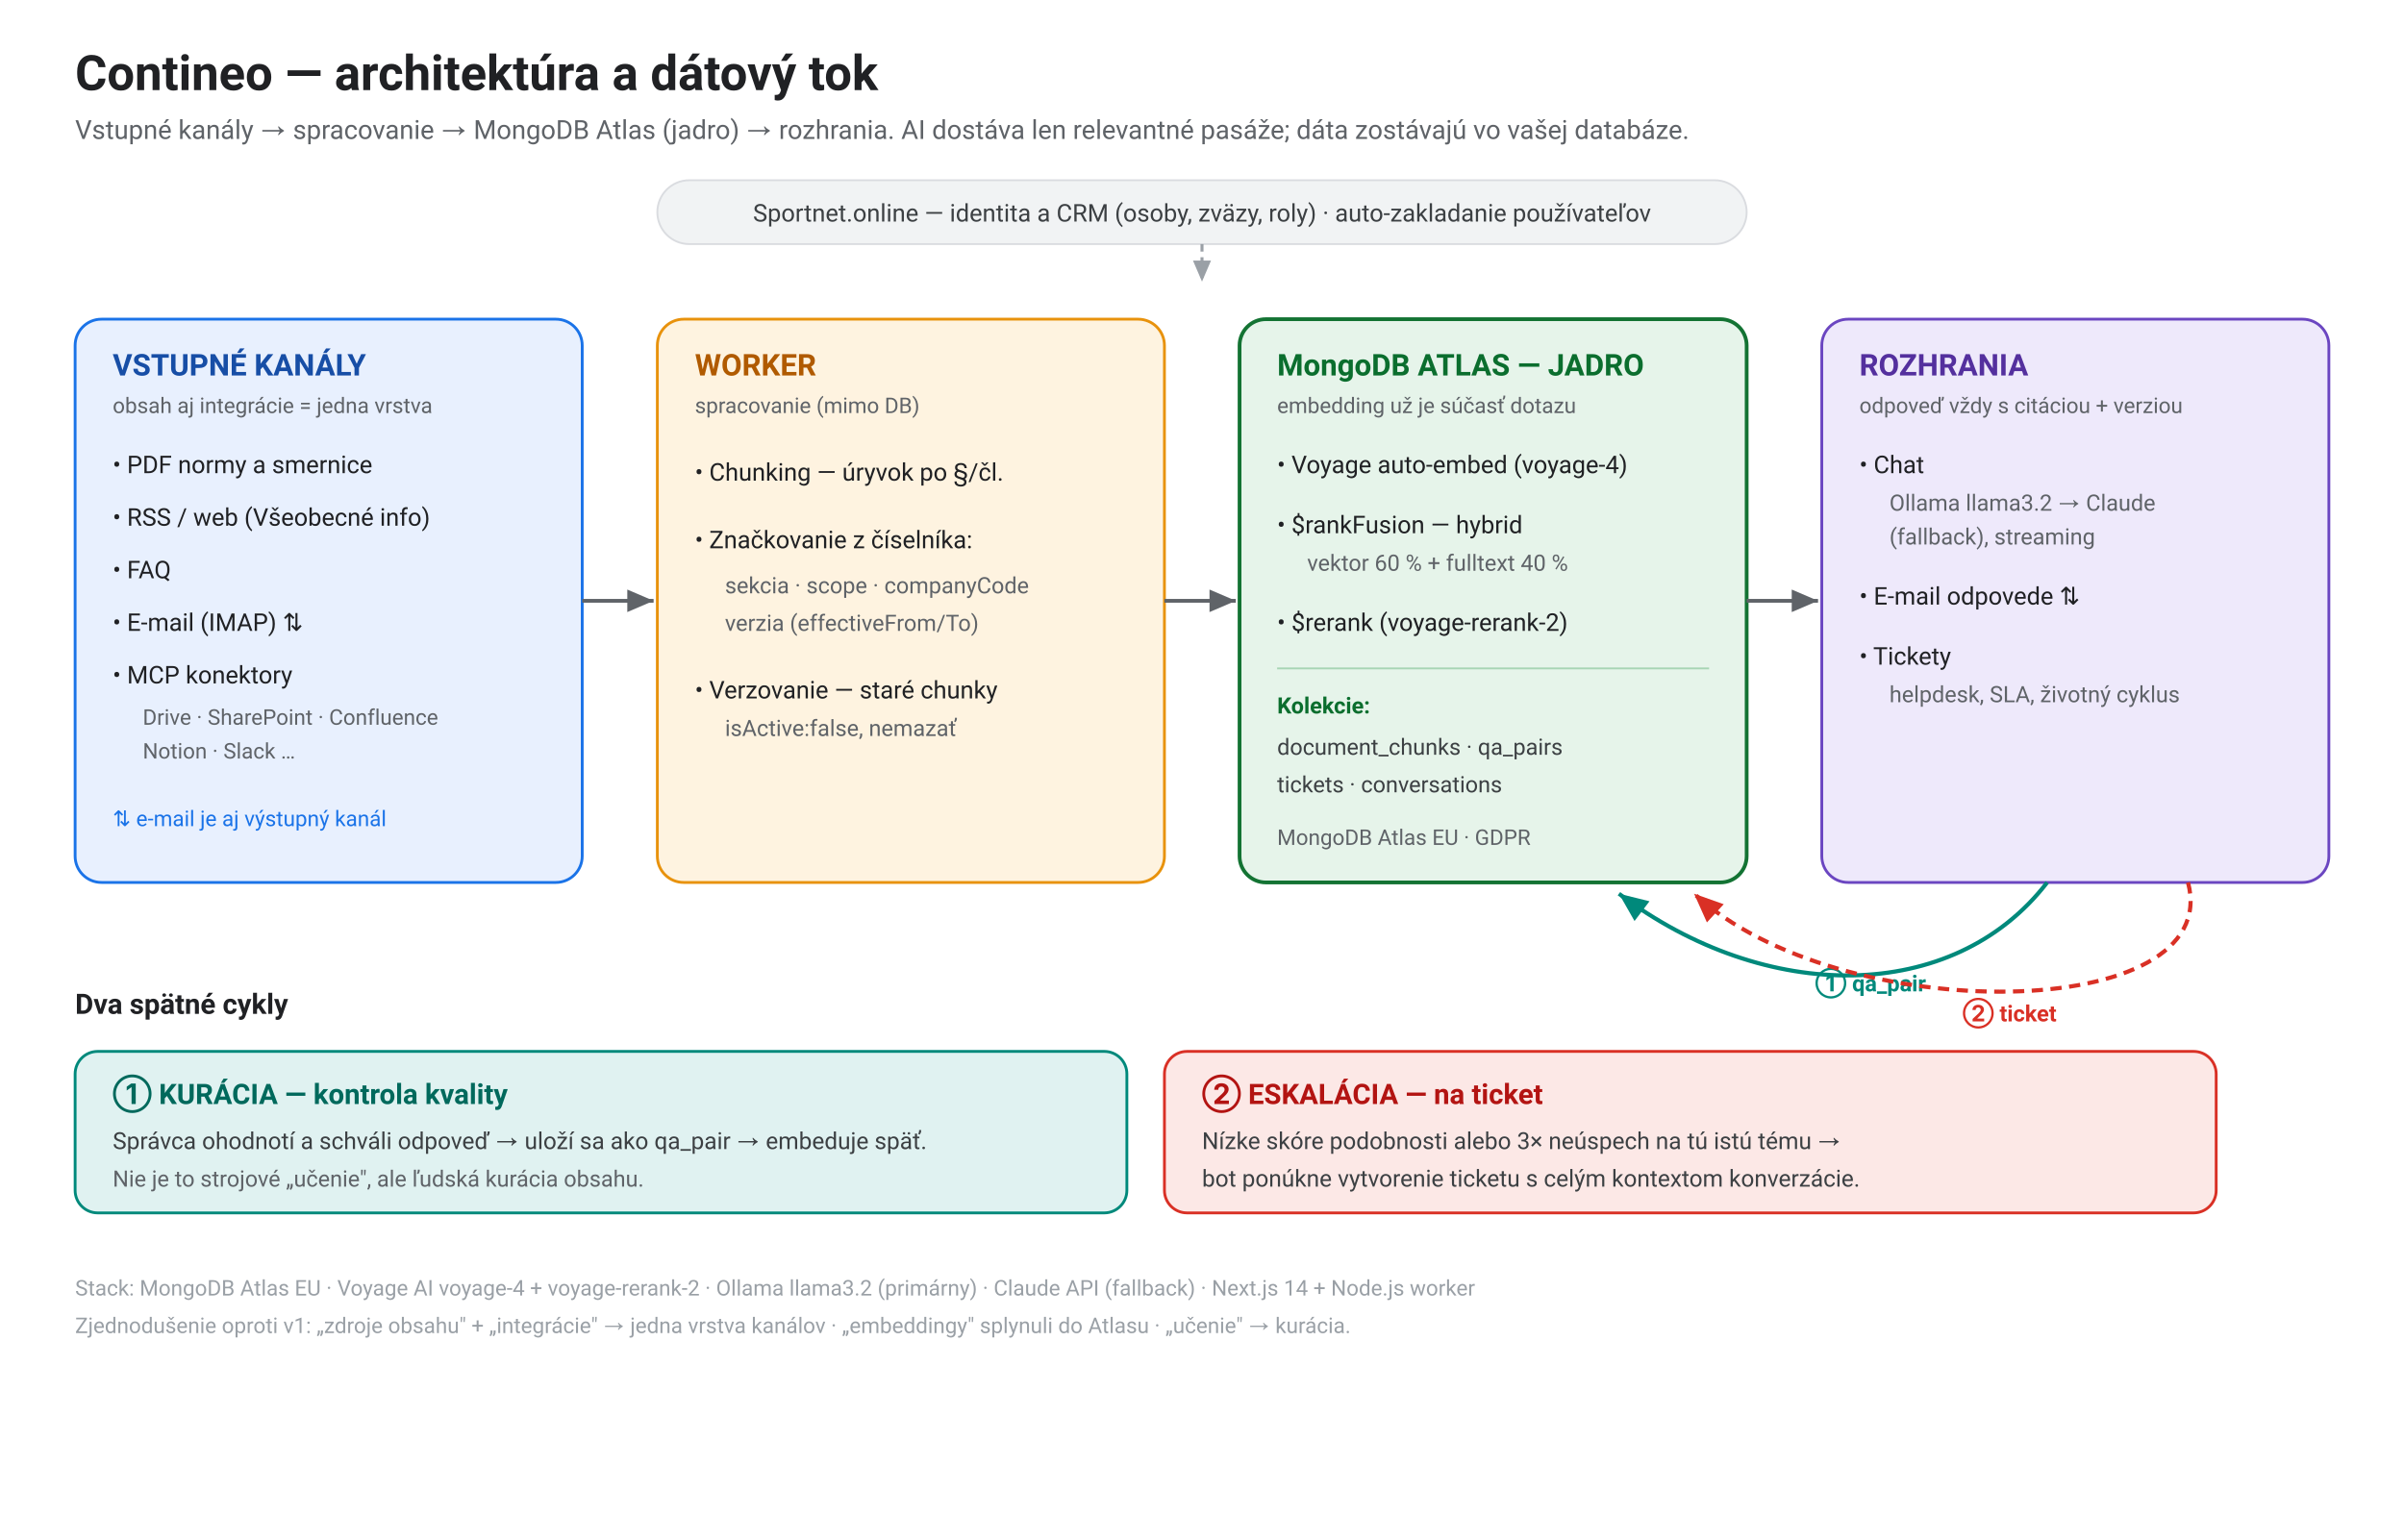
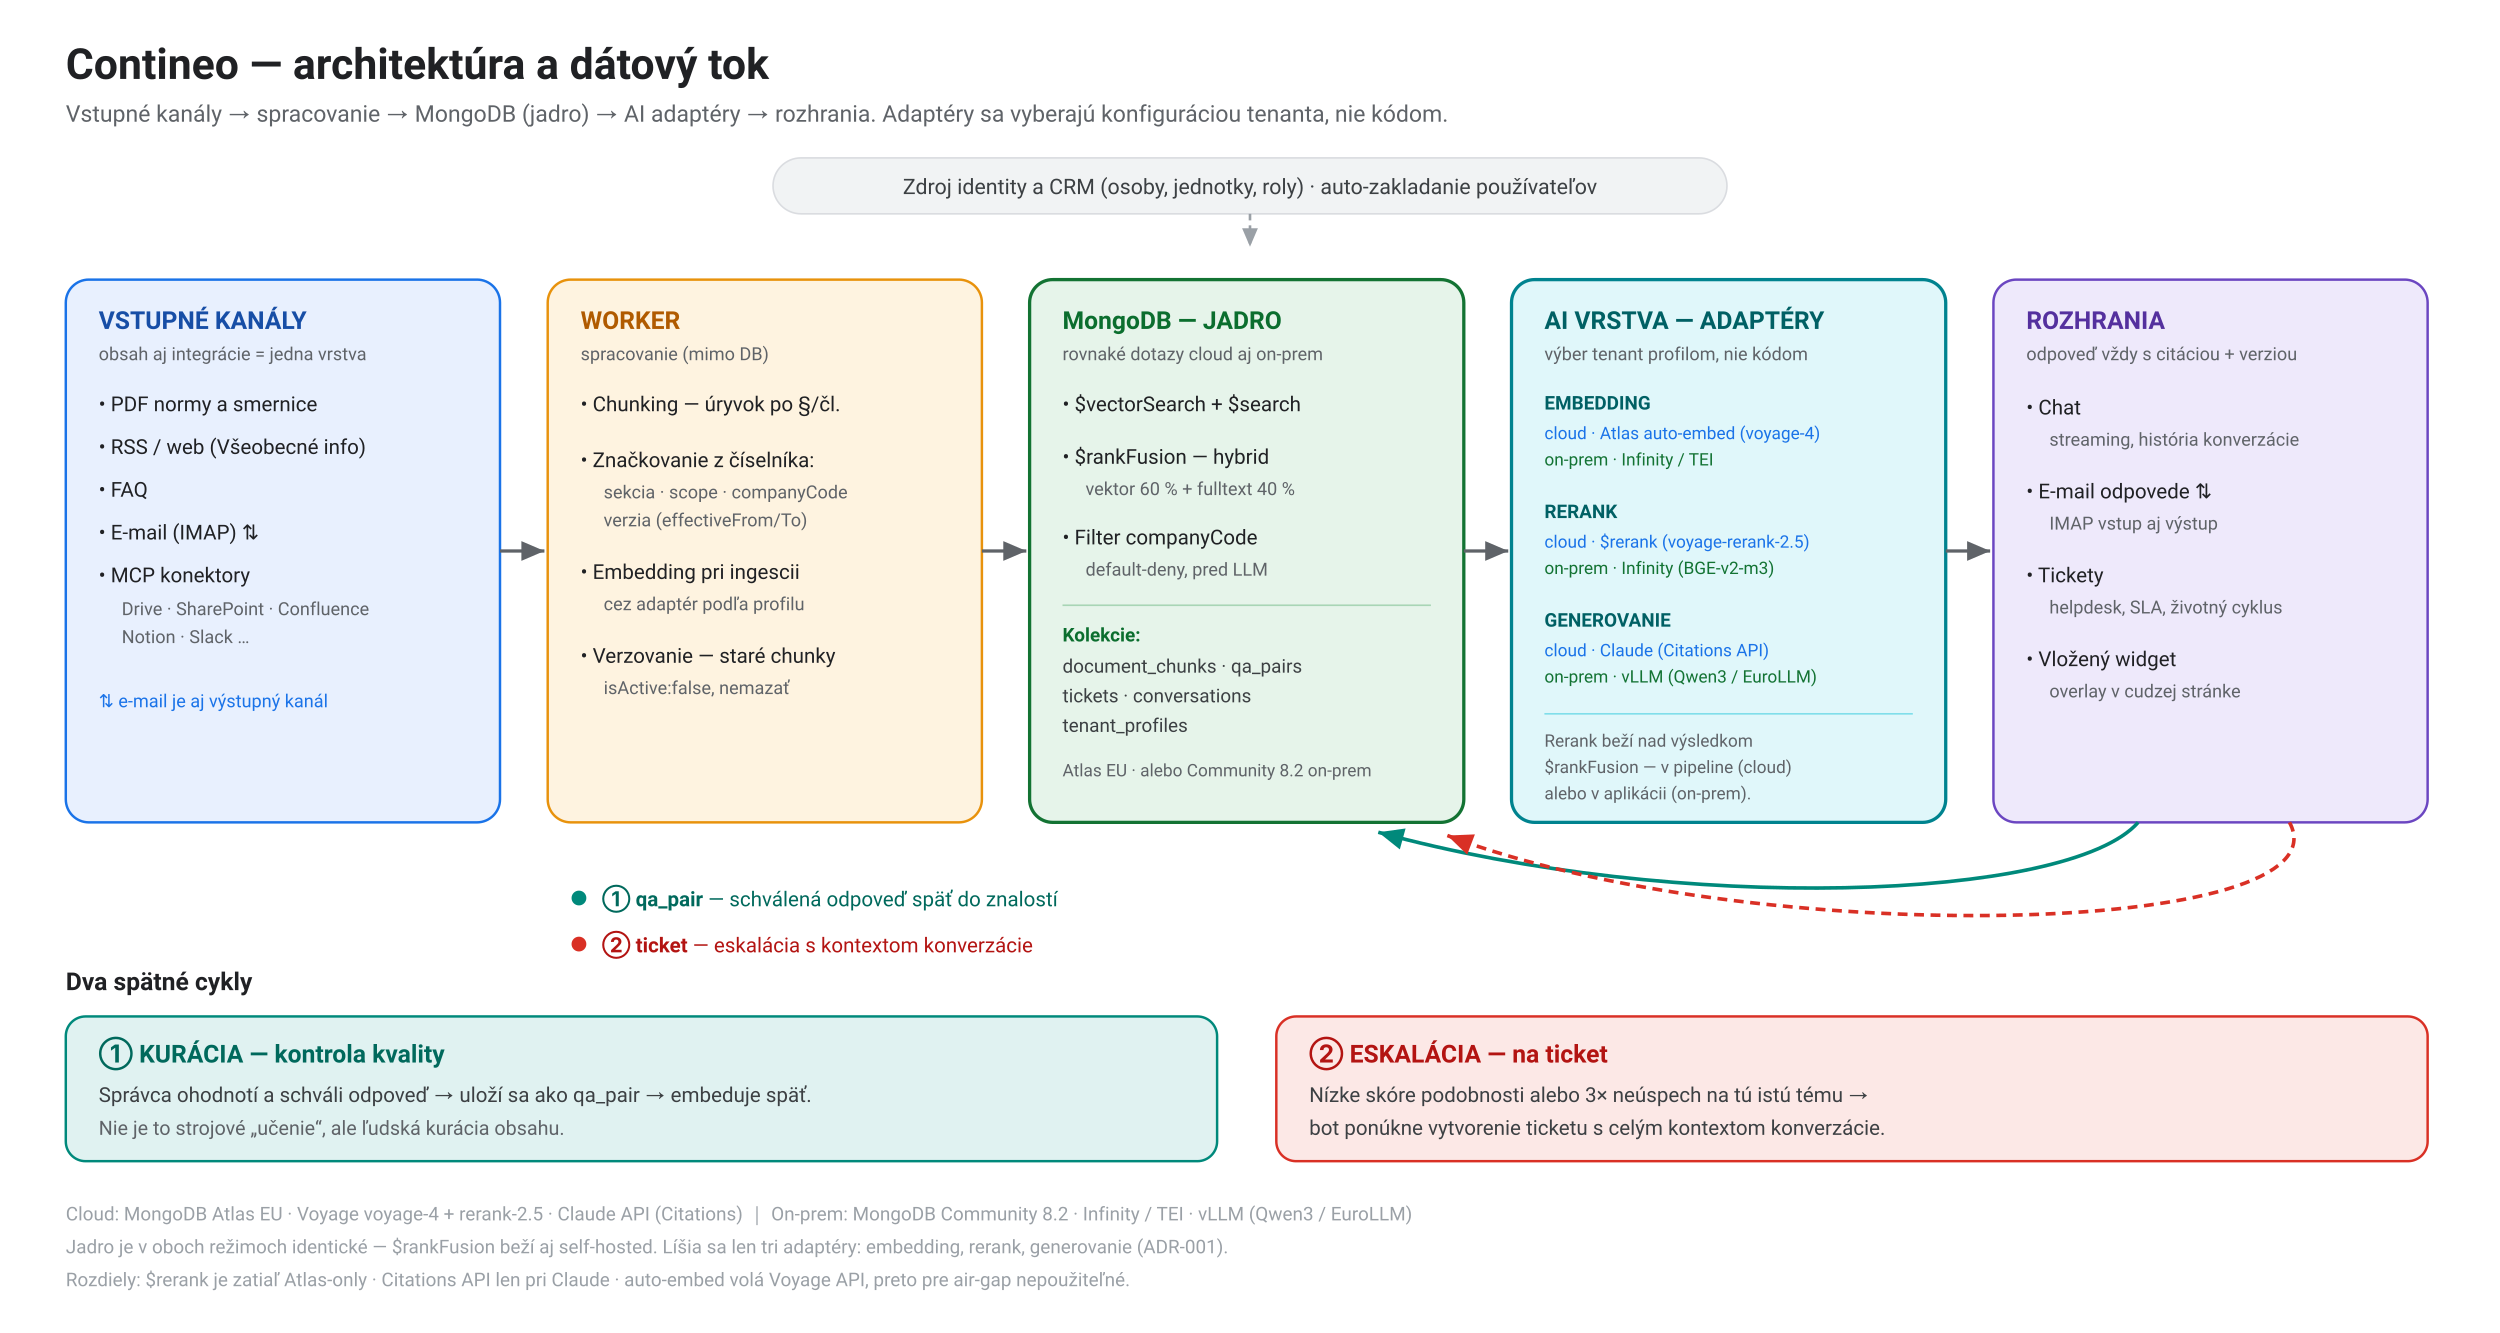
- <svg xmlns="http://www.w3.org/2000/svg" viewBox="0 0 1280 820" font-family="-apple-system, Segoe UI, Roboto, Helvetica, Arial, sans-serif">
+ <svg xmlns="http://www.w3.org/2000/svg" viewBox="0 0 1520 810" font-family="-apple-system, Segoe UI, Roboto, Helvetica, Arial, sans-serif">
  <defs>
    <marker id="arrow" markerWidth="10" markerHeight="10" refX="7" refY="3" orient="auto" markerUnits="strokeWidth">
      <path d="M0,0 L7,3 L0,6 Z" fill="#5f6368" />
    </marker>
    <marker id="arrowTeal" markerWidth="10" markerHeight="10" refX="7" refY="3" orient="auto" markerUnits="strokeWidth">
      <path d="M0,0 L7,3 L0,6 Z" fill="#00897B" />
    </marker>
    <marker id="arrowRed" markerWidth="10" markerHeight="10" refX="7" refY="3" orient="auto" markerUnits="strokeWidth">
      <path d="M0,0 L7,3 L0,6 Z" fill="#D93025" />
    </marker>
    <marker id="arrowGray" markerWidth="10" markerHeight="10" refX="7" refY="3" orient="auto" markerUnits="strokeWidth">
      <path d="M0,0 L7,3 L0,6 Z" fill="#9aa0a6" />
    </marker>
+     <marker id="arrowBack" markerWidth="10" markerHeight="10" refX="7" refY="3" orient="auto" markerUnits="strokeWidth">
+       <path d="M0,0 L7,3 L0,6 Z" fill="#00838F" />
+     </marker>
  </defs>
  <text x="40" y="48" font-size="26" font-weight="700" fill="#202124">Contineo — architektúra a dátový tok</text>
-   <text x="40" y="74" font-size="14" fill="#5f6368">Vstupné kanály → spracovanie → MongoDB Atlas (jadro) → rozhrania. AI dostáva len relevantné pasáže; dáta zostávajú vo vašej databáze.</text>
-   <rect x="350" y="96" width="580" height="34" rx="17" fill="#F1F3F4" stroke="#dadce0" />
-   <text x="640" y="118" font-size="13" fill="#3c4043" text-anchor="middle">Sportnet.online — identita a CRM (osoby, zväzy, roly) · auto-zakladanie používateľov</text>
-   <path d="M640,130 L640,150" stroke="#9aa0a6" stroke-width="1.6" stroke-dasharray="4 3" marker-end="url(#arrowGray)" />
-   <rect x="40" y="170" width="270" height="300" rx="14" fill="#E8F0FE" stroke="#1A73E8" stroke-width="1.5" />
-   <text x="60" y="200" font-size="16" font-weight="700" fill="#174EA6">VSTUPNÉ KANÁLY</text>
-   <text x="60" y="220" font-size="11.5" fill="#5f6368">obsah aj integrácie = jedna vrstva</text>
-   <g font-size="13" fill="#202124">
-     <text x="60" y="252">• PDF normy a smernice</text>
-     <text x="60" y="280">• RSS / web (Všeobecné info)</text>
-     <text x="60" y="308">• FAQ</text>
-     <text x="60" y="336">• E-mail (IMAP)  ⇅</text>
-     <text x="60" y="364">• MCP konektory</text>
-     <text x="76" y="386" font-size="11.5" fill="#5f6368">Drive · SharePoint · Confluence</text>
-     <text x="76" y="404" font-size="11.5" fill="#5f6368">Notion · Slack …</text>
+   <text x="40" y="74" font-size="14" fill="#5f6368">Vstupné kanály → spracovanie → MongoDB (jadro) → AI adaptéry → rozhrania. Adaptéry sa vyberajú konfiguráciou tenanta, nie kódom.</text>
+   <rect x="470" y="96" width="580" height="34" rx="17" fill="#F1F3F4" stroke="#dadce0" />
+   <text x="760" y="118" font-size="13" fill="#3c4043" text-anchor="middle">Zdroj identity a CRM (osoby, jednotky, roly) · auto-zakladanie používateľov</text>
+   <path d="M760,130 L760,150" stroke="#9aa0a6" stroke-width="1.6" stroke-dasharray="4 3" marker-end="url(#arrowGray)" />
+   <rect x="40" y="170" width="264" height="330" rx="14" fill="#E8F0FE" stroke="#1A73E8" stroke-width="1.5" />
+   <text x="60" y="200" font-size="15" font-weight="700" fill="#174EA6">VSTUPNÉ KANÁLY</text>
+   <text x="60" y="219" font-size="11" fill="#5f6368">obsah aj integrácie = jedna vrstva</text>
+   <g font-size="12.5" fill="#202124">
+     <text x="60" y="250">• PDF normy a smernice</text>
+     <text x="60" y="276">• RSS / web (Všeobecné info)</text>
+     <text x="60" y="302">• FAQ</text>
+     <text x="60" y="328">• E-mail (IMAP)  ⇅</text>
+     <text x="60" y="354">• MCP konektory</text>
+     <text x="74" y="374" font-size="11" fill="#5f6368">Drive · SharePoint · Confluence</text>
+     <text x="74" y="391" font-size="11" fill="#5f6368">Notion · Slack …</text>
  </g>
-   <text x="60" y="440" font-size="11.5" fill="#1A73E8">⇅ e-mail je aj výstupný kanál</text>
-   <rect x="350" y="170" width="270" height="300" rx="14" fill="#FEF3E0" stroke="#E8920C" stroke-width="1.5" />
-   <text x="370" y="200" font-size="16" font-weight="700" fill="#B05A00">WORKER</text>
-   <text x="370" y="220" font-size="11.5" fill="#5f6368">spracovanie (mimo DB)</text>
-   <g font-size="13" fill="#202124">
-     <text x="370" y="256">• Chunking — úryvok po §/čl.</text>
-     <text x="370" y="292">• Značkovanie z číselníka:</text>
-     <text x="386" y="316" font-size="12" fill="#5f6368">sekcia · scope · companyCode</text>
-     <text x="386" y="336" font-size="12" fill="#5f6368">verzia (effectiveFrom/To)</text>
-     <text x="370" y="372">• Verzovanie — staré chunky</text>
-     <text x="386" y="392" font-size="12" fill="#5f6368">isActive:false, nemazať</text>
+   <text x="60" y="430" font-size="11" fill="#1A73E8">⇅ e-mail je aj výstupný kanál</text>
+   <rect x="333" y="170" width="264" height="330" rx="14" fill="#FEF3E0" stroke="#E8920C" stroke-width="1.5" />
+   <text x="353" y="200" font-size="15" font-weight="700" fill="#B05A00">WORKER</text>
+   <text x="353" y="219" font-size="11" fill="#5f6368">spracovanie (mimo DB)</text>
+   <g font-size="12.5" fill="#202124">
+     <text x="353" y="250">• Chunking — úryvok po §/čl.</text>
+     <text x="353" y="284">• Značkovanie z číselníka:</text>
+     <text x="367" y="303" font-size="11" fill="#5f6368">sekcia · scope · companyCode</text>
+     <text x="367" y="320" font-size="11" fill="#5f6368">verzia (effectiveFrom/To)</text>
+     <text x="353" y="352">• Embedding pri ingescii</text>
+     <text x="367" y="371" font-size="11" fill="#5f6368">cez adaptér podľa profilu</text>
+     <text x="353" y="403">• Verzovanie — staré chunky</text>
+     <text x="367" y="422" font-size="11" fill="#5f6368">isActive:false, nemazať</text>
  </g>
-   <rect x="660" y="170" width="270" height="300" rx="14" fill="#E6F4EA" stroke="#137333" stroke-width="2" />
-   <text x="680" y="200" font-size="16" font-weight="700" fill="#0B6E2E">MongoDB ATLAS — JADRO</text>
-   <text x="680" y="220" font-size="11.5" fill="#5f6368">embedding už je súčasť dotazu</text>
-   <g font-size="13" fill="#202124">
-     <text x="680" y="252">• Voyage auto-embed (voyage-4)</text>
-     <text x="680" y="284">• $rankFusion — hybrid</text>
-     <text x="696" y="304" font-size="12" fill="#5f6368">vektor 60 % + fulltext 40 %</text>
-     <text x="680" y="336">• $rerank (voyage-rerank-2)</text>
+   <rect x="626" y="170" width="264" height="330" rx="14" fill="#E6F4EA" stroke="#137333" stroke-width="2" />
+   <text x="646" y="200" font-size="15" font-weight="700" fill="#0B6E2E">MongoDB — JADRO</text>
+   <text x="646" y="219" font-size="11" fill="#5f6368">rovnaké dotazy cloud aj on-prem</text>
+   <g font-size="12.5" fill="#202124">
+     <text x="646" y="250">• $vectorSearch + $search</text>
+     <text x="646" y="282">• $rankFusion — hybrid</text>
+     <text x="660" y="301" font-size="11" fill="#5f6368">vektor 60 % + fulltext 40 %</text>
+     <text x="646" y="331">• Filter companyCode</text>
+     <text x="660" y="350" font-size="11" fill="#5f6368">default-deny, pred LLM</text>
  </g>
-   <line x1="680" y1="356" x2="910" y2="356" stroke="#A8D5B5" stroke-width="1" />
-   <text x="680" y="380" font-size="12" fill="#0B6E2E" font-weight="600">Kolekcie:</text>
-   <text x="680" y="402" font-size="12" fill="#3c4043">document_chunks · qa_pairs</text>
-   <text x="680" y="422" font-size="12" fill="#3c4043">tickets · conversations</text>
-   <text x="680" y="450" font-size="11.5" fill="#5f6368">MongoDB Atlas EU · GDPR</text>
-   <rect x="970" y="170" width="270" height="300" rx="14" fill="#EEE9FB" stroke="#6B46C1" stroke-width="1.5" />
-   <text x="990" y="200" font-size="16" font-weight="700" fill="#54309E">ROZHRANIA</text>
-   <text x="990" y="220" font-size="11.5" fill="#5f6368">odpoveď vždy s citáciou + verziou</text>
-   <g font-size="13" fill="#202124">
-     <text x="990" y="252">• Chat</text>
-     <text x="1006" y="272" font-size="12" fill="#5f6368">Ollama llama3.2 → Claude</text>
-     <text x="1006" y="290" font-size="12" fill="#5f6368">(fallback), streaming</text>
-     <text x="990" y="322">• E-mail odpovede  ⇅</text>
-     <text x="990" y="354">• Tickety</text>
-     <text x="1006" y="374" font-size="12" fill="#5f6368">helpdesk, SLA, životný cyklus</text>
+   <line x1="646" y1="368" x2="870" y2="368" stroke="#A8D5B5" stroke-width="1" />
+   <text x="646" y="390" font-size="11.5" fill="#0B6E2E" font-weight="600">Kolekcie:</text>
+   <text x="646" y="409" font-size="11.5" fill="#3c4043">document_chunks · qa_pairs</text>
+   <text x="646" y="427" font-size="11.5" fill="#3c4043">tickets · conversations</text>
+   <text x="646" y="445" font-size="11.5" fill="#3c4043">tenant_profiles</text>
+   <text x="646" y="472" font-size="10.5" fill="#5f6368">Atlas EU · alebo Community 8.2 on-prem</text>
+   <rect x="919" y="170" width="264" height="330" rx="14" fill="#E0F7FA" stroke="#00838F" stroke-width="2" />
+   <text x="939" y="200" font-size="15" font-weight="700" fill="#006064">AI VRSTVA — ADAPTÉRY</text>
+   <text x="939" y="219" font-size="11" fill="#5f6368">výber tenant profilom, nie kódom</text>
+   <text x="939" y="249" font-size="11.5" font-weight="700" fill="#006064">EMBEDDING</text>
+   <text x="939" y="267" font-size="10.5" fill="#1A73E8">cloud · Atlas auto-embed (voyage-4)</text>
+   <text x="939" y="283" font-size="10.5" fill="#137333">on-prem · Infinity / TEI</text>
+   <text x="939" y="315" font-size="11.5" font-weight="700" fill="#006064">RERANK</text>
+   <text x="939" y="333" font-size="10.5" fill="#1A73E8">cloud · $rerank (voyage-rerank-2.5)</text>
+   <text x="939" y="349" font-size="10.5" fill="#137333">on-prem · Infinity (BGE-v2-m3)</text>
+   <text x="939" y="381" font-size="11.5" font-weight="700" fill="#006064">GENEROVANIE</text>
+   <text x="939" y="399" font-size="10.5" fill="#1A73E8">cloud · Claude (Citations API)</text>
+   <text x="939" y="415" font-size="10.5" fill="#137333">on-prem · vLLM (Qwen3 / EuroLLM)</text>
+   <line x1="939" y1="434" x2="1163" y2="434" stroke="#80DEEA" stroke-width="1" />
+   <text x="939" y="454" font-size="10.5" fill="#5f6368">Rerank beží nad výsledkom</text>
+   <text x="939" y="470" font-size="10.5" fill="#5f6368">$rankFusion — v pipeline (cloud)</text>
+   <text x="939" y="486" font-size="10.5" fill="#5f6368">alebo v aplikácii (on-prem).</text>
+   <rect x="1212" y="170" width="264" height="330" rx="14" fill="#EEE9FB" stroke="#6B46C1" stroke-width="1.5" />
+   <text x="1232" y="200" font-size="15" font-weight="700" fill="#54309E">ROZHRANIA</text>
+   <text x="1232" y="219" font-size="11" fill="#5f6368">odpoveď vždy s citáciou + verziou</text>
+   <g font-size="12.5" fill="#202124">
+     <text x="1232" y="252">• Chat</text>
+     <text x="1246" y="271" font-size="11" fill="#5f6368">streaming, história konverzácie</text>
+     <text x="1232" y="303">• E-mail odpovede  ⇅</text>
+     <text x="1246" y="322" font-size="11" fill="#5f6368">IMAP vstup aj výstup</text>
+     <text x="1232" y="354">• Tickety</text>
+     <text x="1246" y="373" font-size="11" fill="#5f6368">helpdesk, SLA, životný cyklus</text>
+     <text x="1232" y="405">• Vložený widget</text>
+     <text x="1246" y="424" font-size="11" fill="#5f6368">overlay v cudzej stránke</text>
  </g>
-   <path d="M310,320 L348,320" stroke="#5f6368" stroke-width="2" marker-end="url(#arrow)" />
-   <path d="M620,320 L658,320" stroke="#5f6368" stroke-width="2" marker-end="url(#arrow)" />
-   <path d="M930,320 L968,320" stroke="#5f6368" stroke-width="2" marker-end="url(#arrow)" />
-   <text x="40" y="540" font-size="15" font-weight="700" fill="#202124">Dva spätné cykly</text>
-   <path d="M1090,470 C1040,535 940,535 862,476" fill="none" stroke="#00897B" stroke-width="2.2" marker-end="url(#arrowTeal)" />
-   <text x="996" y="528" font-size="12" font-weight="700" fill="#00897B" text-anchor="middle">① qa_pair</text>
-   <path d="M1165,470 C1185,545 980,548 902,476" fill="none" stroke="#D93025" stroke-width="2.2" stroke-dasharray="6 4" marker-end="url(#arrowRed)" />
-   <text x="1070" y="544" font-size="12" font-weight="700" fill="#D93025" text-anchor="middle">② ticket</text>
-   <rect x="40" y="560" width="560" height="86" rx="12" fill="#E0F2F1" stroke="#00897B" stroke-width="1.5" />
-   <text x="60" y="588" font-size="15" font-weight="700" fill="#00695C">① KURÁCIA — kontrola kvality</text>
-   <text x="60" y="612" font-size="12.5" fill="#3c4043">Správca ohodnotí a schváli odpoveď → uloží sa ako qa_pair → embeduje späť.</text>
-   <text x="60" y="632" font-size="12" fill="#5f6368">Nie je to strojové „učenie", ale ľudská kurácia obsahu.</text>
-   <rect x="620" y="560" width="560" height="86" rx="12" fill="#FCE8E6" stroke="#D93025" stroke-width="1.5" />
-   <text x="640" y="588" font-size="15" font-weight="700" fill="#B31412">② ESKALÁCIA — na ticket</text>
-   <text x="640" y="612" font-size="12.5" fill="#3c4043">Nízke skóre podobnosti alebo 3× neúspech na tú istú tému →</text>
-   <text x="640" y="632" font-size="12.5" fill="#3c4043">bot ponúkne vytvorenie ticketu s celým kontextom konverzácie.</text>
-   <text x="40" y="690" font-size="11.5" fill="#9aa0a6">Stack: MongoDB Atlas EU · Voyage AI voyage-4 + voyage-rerank-2 · Ollama llama3.2 (primárny) · Claude API (fallback) · Next.js 14 + Node.js worker</text>
-   <text x="40" y="710" font-size="11.5" fill="#9aa0a6">Zjednodušenie oproti v1: „zdroje obsahu" + „integrácie" → jedna vrstva kanálov · „embeddingy" splynuli do Atlasu · „učenie" → kurácia.</text>
+   <path d="M304,335 L331,335" stroke="#5f6368" stroke-width="2" marker-end="url(#arrow)" />
+   <path d="M597,335 L624,335" stroke="#5f6368" stroke-width="2" marker-end="url(#arrow)" />
+   <path d="M890,335 L917,335" stroke="#5f6368" stroke-width="2" marker-end="url(#arrow)" />
+   <path d="M1183,335 L1210,335" stroke="#5f6368" stroke-width="2" marker-end="url(#arrow)" />
+   <path d="M1300,500 C1258,548 1020,556 838,506" fill="none" stroke="#00897B" stroke-width="2.2" marker-end="url(#arrowTeal)" />
+   <path d="M1392,500 C1430,570 1064,578 880,508" fill="none" stroke="#D93025" stroke-width="2.2" stroke-dasharray="6 4" marker-end="url(#arrowRed)" />
+   <circle cx="352" cy="546" r="4.5" fill="#00897B" />
+   <text x="366" y="551" font-size="12.5" fill="#00695C">
+     <tspan font-weight="700">① qa_pair</tspan> — schválená odpoveď späť do znalostí</text>
+   <circle cx="352" cy="574" r="4.5" fill="#D93025" />
+   <text x="366" y="579" font-size="12.5" fill="#B31412">
+     <tspan font-weight="700">② ticket</tspan> — eskalácia s kontextom konverzácie</text>
+   <text x="40" y="602" font-size="15" font-weight="700" fill="#202124">Dva spätné cykly</text>
+   <rect x="40" y="618" width="700" height="88" rx="12" fill="#E0F2F1" stroke="#00897B" stroke-width="1.5" />
+   <text x="60" y="646" font-size="15" font-weight="700" fill="#00695C">① KURÁCIA — kontrola kvality</text>
+   <text x="60" y="670" font-size="12.5" fill="#3c4043">Správca ohodnotí a schváli odpoveď → uloží sa ako qa_pair → embeduje späť.</text>
+   <text x="60" y="690" font-size="12" fill="#5f6368">Nie je to strojové „učenie“, ale ľudská kurácia obsahu.</text>
+   <rect x="776" y="618" width="700" height="88" rx="12" fill="#FCE8E6" stroke="#D93025" stroke-width="1.5" />
+   <text x="796" y="646" font-size="15" font-weight="700" fill="#B31412">② ESKALÁCIA — na ticket</text>
+   <text x="796" y="670" font-size="12.5" fill="#3c4043">Nízke skóre podobnosti alebo 3× neúspech na tú istú tému →</text>
+   <text x="796" y="690" font-size="12.5" fill="#3c4043">bot ponúkne vytvorenie ticketu s celým kontextom konverzácie.</text>
+   <text x="40" y="742" font-size="11.5" fill="#9aa0a6">Cloud: MongoDB Atlas EU · Voyage voyage-4 + rerank-2.5 · Claude API (Citations)  │  On-prem: MongoDB Community 8.2 · Infinity / TEI · vLLM (Qwen3 / EuroLLM)</text>
+   <text x="40" y="762" font-size="11.5" fill="#9aa0a6">Jadro je v oboch režimoch identické — $rankFusion beží aj self-hosted. Líšia sa len tri adaptéry: embedding, rerank, generovanie (ADR-001).</text>
+   <text x="40" y="782" font-size="11.5" fill="#9aa0a6">Rozdiely: $rerank je zatiaľ Atlas-only · Citations API len pri Claude · auto-embed volá Voyage API, preto pre air-gap nepoužiteľné.</text>
</svg>
